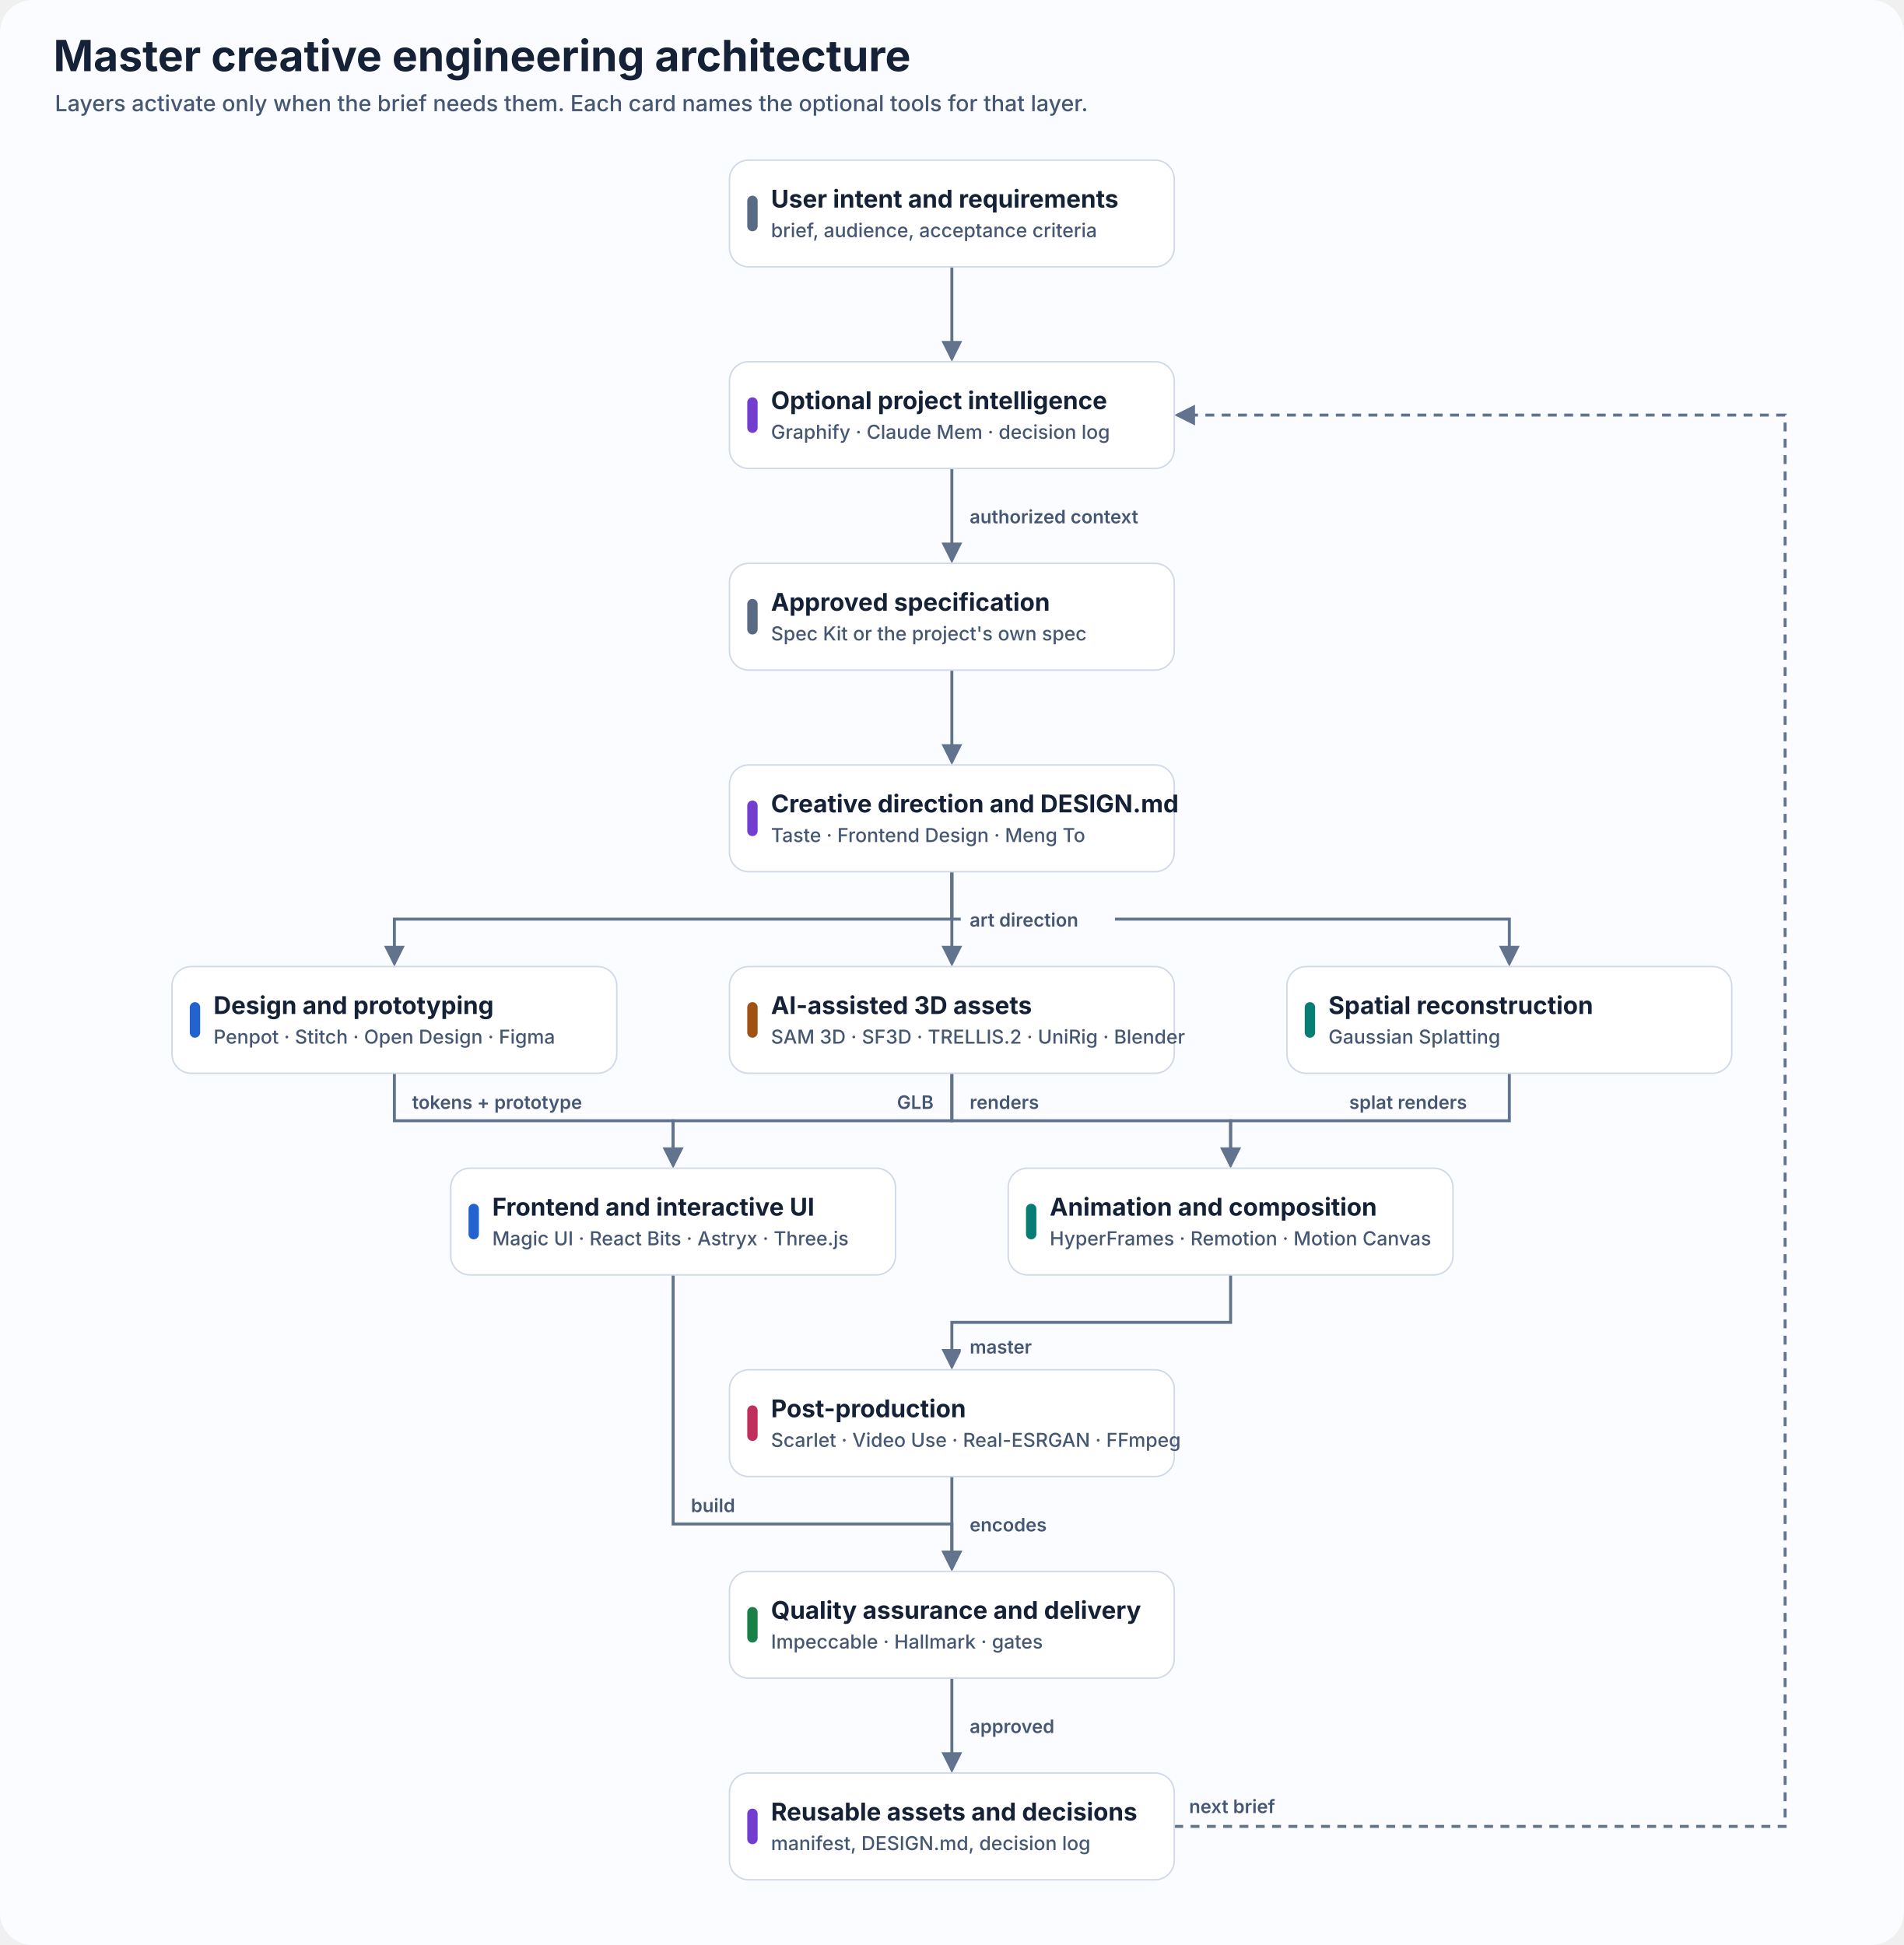
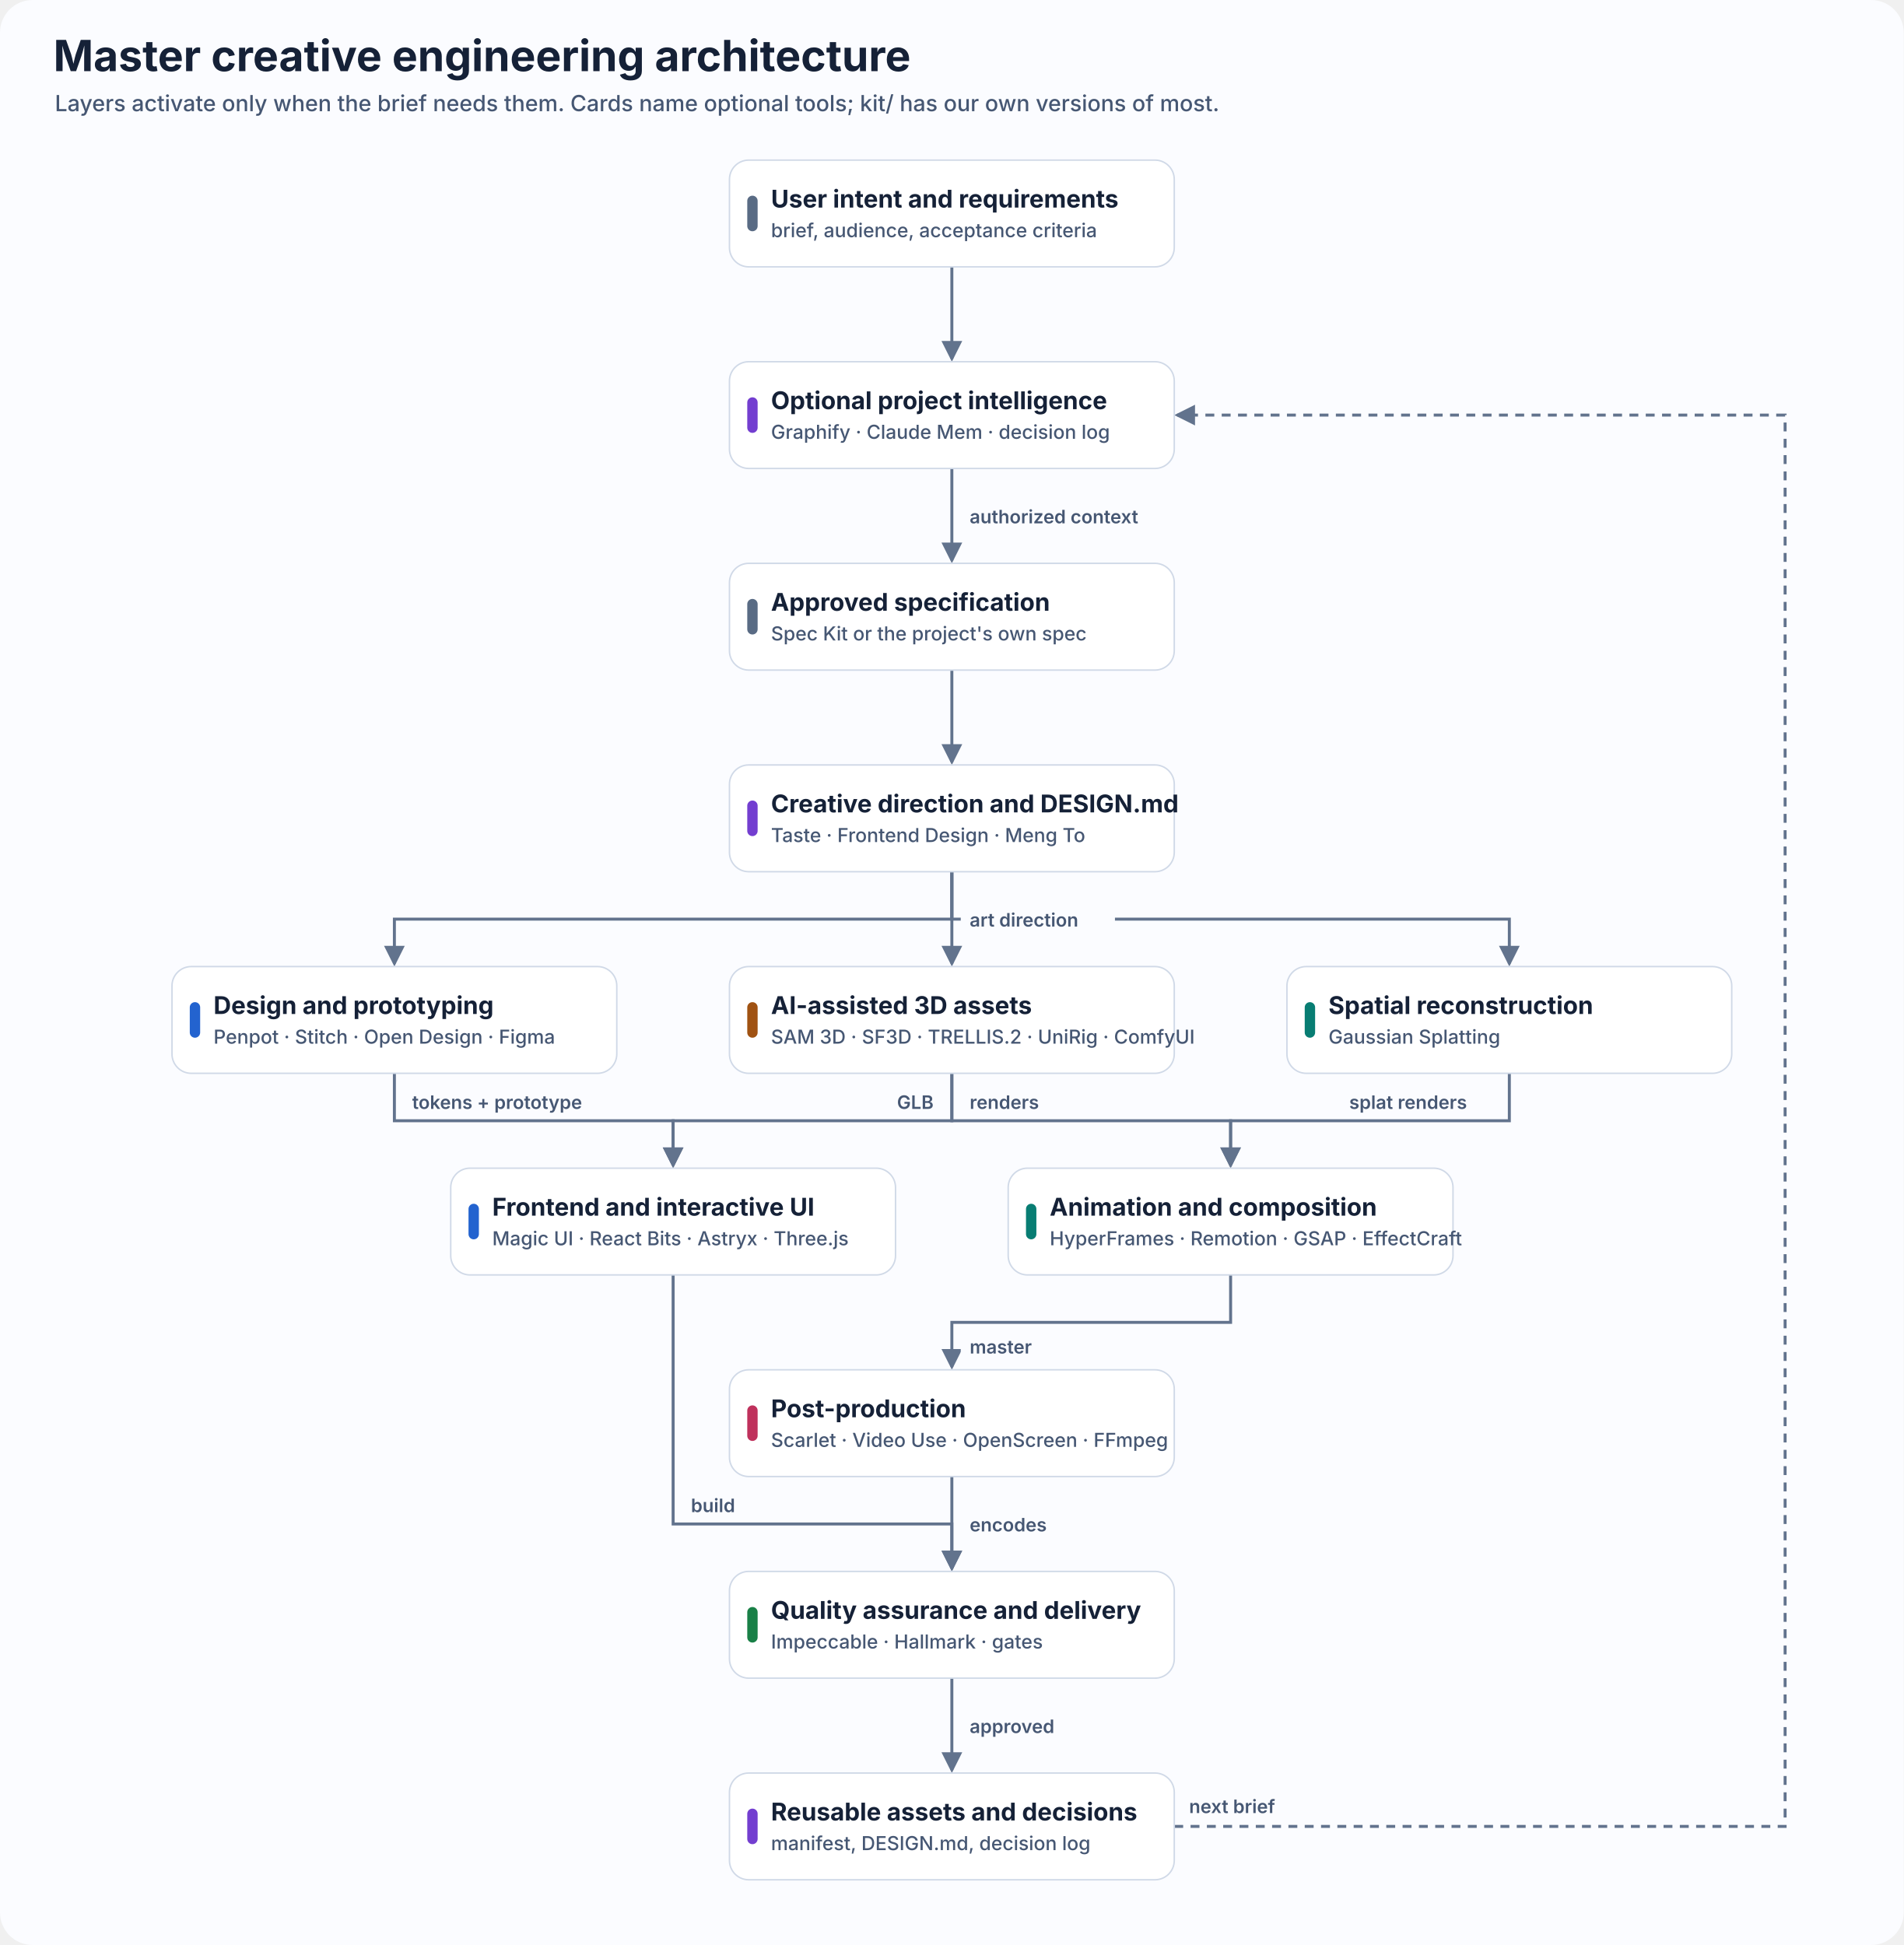
<svg xmlns="http://www.w3.org/2000/svg" viewBox="0 0 1284 1312" role="img" aria-labelledby="title desc">
  <style>
svg{font-family:system-ui,-apple-system,sans-serif} .bg{fill:#fbfcff} text{fill:#152137} .sub{fill:#465773} .line{stroke:#62738d;fill:none;stroke-width:2} .dash{stroke-dasharray:6 5} .panel{fill:#fff;stroke:#d0d9e7} .lab{fill:#fbfcff} .arrow{fill:#62738d}
@media(prefers-color-scheme:dark){.bg{fill:#101829} text{fill:#f2f5fb} .sub{fill:#c2cee1} .line{stroke:#a4b7d1} .panel{fill:#182439;stroke:#435570} .lab{fill:#101829} .arrow{fill:#a4b7d1}}
</style>
  <defs>
    <marker id="end" markerWidth="7" markerHeight="7" refX="6" refY="3.5" orient="auto">
      <path class="arrow" d="M0 0 7 3.5 0 7z" />
    </marker>
  </defs>
  <rect width="1284" height="1312" rx="22" class="bg" />
  <text x="36" y="48" font-size="29" font-weight="750">Master creative engineering architecture</text>
-   <text x="37" y="75" font-size="15" font-weight="450" class="sub">Layers activate only when the brief needs them. Each card names the optional tools for that layer.</text>
+   <text x="37" y="75" font-size="15" font-weight="450" class="sub">Layers activate only when the brief needs them. Cards name optional tools; kit/ has our own versions of most.</text>
  <path d="M642 180 V242" class="line" marker-end="url(#end)" />
  <path d="M642 316 V378" class="line" marker-end="url(#end)" />
  <path d="M642 452 V514" class="line" marker-end="url(#end)" />
  <path d="M642 588 V620 H266 V650" class="line" marker-end="url(#end)" />
  <path d="M642 588 V650" class="line" marker-end="url(#end)" />
  <path d="M642 588 V620 H1018 V650" class="line" marker-end="url(#end)" />
  <path d="M266 724 V756 H454 V786" class="line" marker-end="url(#end)" />
  <path d="M642 724 V756 H454 V786" class="line" marker-end="url(#end)" />
  <path d="M642 724 V756 H830 V786" class="line" marker-end="url(#end)" />
  <path d="M1018 724 V756 H830 V786" class="line" marker-end="url(#end)" />
  <path d="M454 860 V1028 H642 V1058" class="line" marker-end="url(#end)" />
  <path d="M830 860 V892 H642 V922" class="line" marker-end="url(#end)" />
  <path d="M642 996 V1058" class="line" marker-end="url(#end)" />
  <path d="M642 1132 V1194" class="line" marker-end="url(#end)" />
  <path d="M792 1232 H1204 V280 H794" class="line dash" marker-end="url(#end)" />
  <rect x="648" y="339" width="140" height="20" rx="5" class="lab" />
  <text x="654" y="353" font-size="12.5" font-weight="560" class="sub">authorized context</text>
  <rect x="648" y="611" width="104" height="20" rx="5" class="lab" />
  <text x="654" y="625" font-size="12.5" font-weight="560" class="sub">art direction</text>
  <rect x="272" y="734" width="140" height="20" rx="5" class="lab" />
  <text x="278" y="748" font-size="12.5" font-weight="560" class="sub">tokens + prototype</text>
  <rect x="599" y="734" width="33" height="20" rx="5" class="lab" />
  <text x="605" y="748" font-size="12.5" font-weight="560" class="sub">GLB</text>
  <rect x="648" y="734" width="62" height="20" rx="5" class="lab" />
  <text x="654" y="748" font-size="12.5" font-weight="560" class="sub">renders</text>
  <rect x="904" y="734" width="104" height="20" rx="5" class="lab" />
  <text x="910" y="748" font-size="12.5" font-weight="560" class="sub">splat renders</text>
  <rect x="460" y="1006" width="48" height="20" rx="5" class="lab" />
  <text x="466" y="1020" font-size="12.5" font-weight="560" class="sub">build</text>
  <rect x="648" y="899" width="55" height="20" rx="5" class="lab" />
  <text x="654" y="913" font-size="12.5" font-weight="560" class="sub">master</text>
  <rect x="648" y="1019" width="62" height="20" rx="5" class="lab" />
  <text x="654" y="1033" font-size="12.5" font-weight="560" class="sub">encodes</text>
  <rect x="648" y="1155" width="69" height="20" rx="5" class="lab" />
  <text x="654" y="1169" font-size="12.5" font-weight="560" class="sub">approved</text>
  <rect x="796" y="1209" width="83" height="20" rx="5" class="lab" />
  <text x="802" y="1223" font-size="12.5" font-weight="560" class="sub">next brief</text>
  <rect x="492" y="108" width="300" height="72" rx="13" class="panel" />
  <rect x="504" y="132" width="7" height="24" rx="3.5" fill="#596b84" />
  <text x="520" y="140" font-size="16.5" font-weight="720">User intent and requirements</text>
  <text x="520" y="160" font-size="13" font-weight="450" class="sub">brief, audience, acceptance criteria</text>
  <rect x="492" y="244" width="300" height="72" rx="13" class="panel" />
  <rect x="504" y="268" width="7" height="24" rx="3.5" fill="#733ed0" />
  <text x="520" y="276" font-size="16.5" font-weight="720">Optional project intelligence</text>
  <text x="520" y="296" font-size="13" font-weight="450" class="sub">Graphify · Claude Mem · decision log</text>
  <rect x="492" y="380" width="300" height="72" rx="13" class="panel" />
  <rect x="504" y="404" width="7" height="24" rx="3.5" fill="#596b84" />
  <text x="520" y="412" font-size="16.5" font-weight="720">Approved specification</text>
  <text x="520" y="432" font-size="13" font-weight="450" class="sub">Spec Kit or the project's own spec</text>
  <rect x="492" y="516" width="300" height="72" rx="13" class="panel" />
  <rect x="504" y="540" width="7" height="24" rx="3.5" fill="#733ed0" />
  <text x="520" y="548" font-size="16.5" font-weight="720">Creative direction and DESIGN.md</text>
  <text x="520" y="568" font-size="13" font-weight="450" class="sub">Taste · Frontend Design · Meng To</text>
  <rect x="116" y="652" width="300" height="72" rx="13" class="panel" />
  <rect x="128" y="676" width="7" height="24" rx="3.5" fill="#2363cf" />
  <text x="144" y="684" font-size="16.5" font-weight="720">Design and prototyping</text>
  <text x="144" y="704" font-size="13" font-weight="450" class="sub">Penpot · Stitch · Open Design · Figma</text>
  <rect x="492" y="652" width="300" height="72" rx="13" class="panel" />
  <rect x="504" y="676" width="7" height="24" rx="3.5" fill="#a05212" />
  <text x="520" y="684" font-size="16.5" font-weight="720">AI-assisted 3D assets</text>
-   <text x="520" y="704" font-size="13" font-weight="450" class="sub">SAM 3D · SF3D · TRELLIS.2 · UniRig · Blender</text>
+   <text x="520" y="704" font-size="13" font-weight="450" class="sub">SAM 3D · SF3D · TRELLIS.2 · UniRig · ComfyUI</text>
  <rect x="868" y="652" width="300" height="72" rx="13" class="panel" />
  <rect x="880" y="676" width="7" height="24" rx="3.5" fill="#087d73" />
  <text x="896" y="684" font-size="16.5" font-weight="720">Spatial reconstruction</text>
  <text x="896" y="704" font-size="13" font-weight="450" class="sub">Gaussian Splatting</text>
  <rect x="304" y="788" width="300" height="72" rx="13" class="panel" />
  <rect x="316" y="812" width="7" height="24" rx="3.5" fill="#2363cf" />
  <text x="332" y="820" font-size="16.5" font-weight="720">Frontend and interactive UI</text>
  <text x="332" y="840" font-size="13" font-weight="450" class="sub">Magic UI · React Bits · Astryx · Three.js</text>
  <rect x="680" y="788" width="300" height="72" rx="13" class="panel" />
  <rect x="692" y="812" width="7" height="24" rx="3.5" fill="#087d73" />
  <text x="708" y="820" font-size="16.5" font-weight="720">Animation and composition</text>
-   <text x="708" y="840" font-size="13" font-weight="450" class="sub">HyperFrames · Remotion · Motion Canvas</text>
+   <text x="708" y="840" font-size="13" font-weight="450" class="sub">HyperFrames · Remotion · GSAP · EffectCraft</text>
  <rect x="492" y="924" width="300" height="72" rx="13" class="panel" />
  <rect x="504" y="948" width="7" height="24" rx="3.5" fill="#bf315c" />
  <text x="520" y="956" font-size="16.5" font-weight="720">Post-production</text>
-   <text x="520" y="976" font-size="13" font-weight="450" class="sub">Scarlet · Video Use · Real-ESRGAN · FFmpeg</text>
+   <text x="520" y="976" font-size="13" font-weight="450" class="sub">Scarlet · Video Use · OpenScreen · FFmpeg</text>
  <rect x="492" y="1060" width="300" height="72" rx="13" class="panel" />
  <rect x="504" y="1084" width="7" height="24" rx="3.5" fill="#198047" />
  <text x="520" y="1092" font-size="16.5" font-weight="720">Quality assurance and delivery</text>
  <text x="520" y="1112" font-size="13" font-weight="450" class="sub">Impeccable · Hallmark · gates</text>
  <rect x="492" y="1196" width="300" height="72" rx="13" class="panel" />
  <rect x="504" y="1220" width="7" height="24" rx="3.5" fill="#733ed0" />
  <text x="520" y="1228" font-size="16.5" font-weight="720">Reusable assets and decisions</text>
  <text x="520" y="1248" font-size="13" font-weight="450" class="sub">manifest, DESIGN.md, decision log</text>
</svg>
